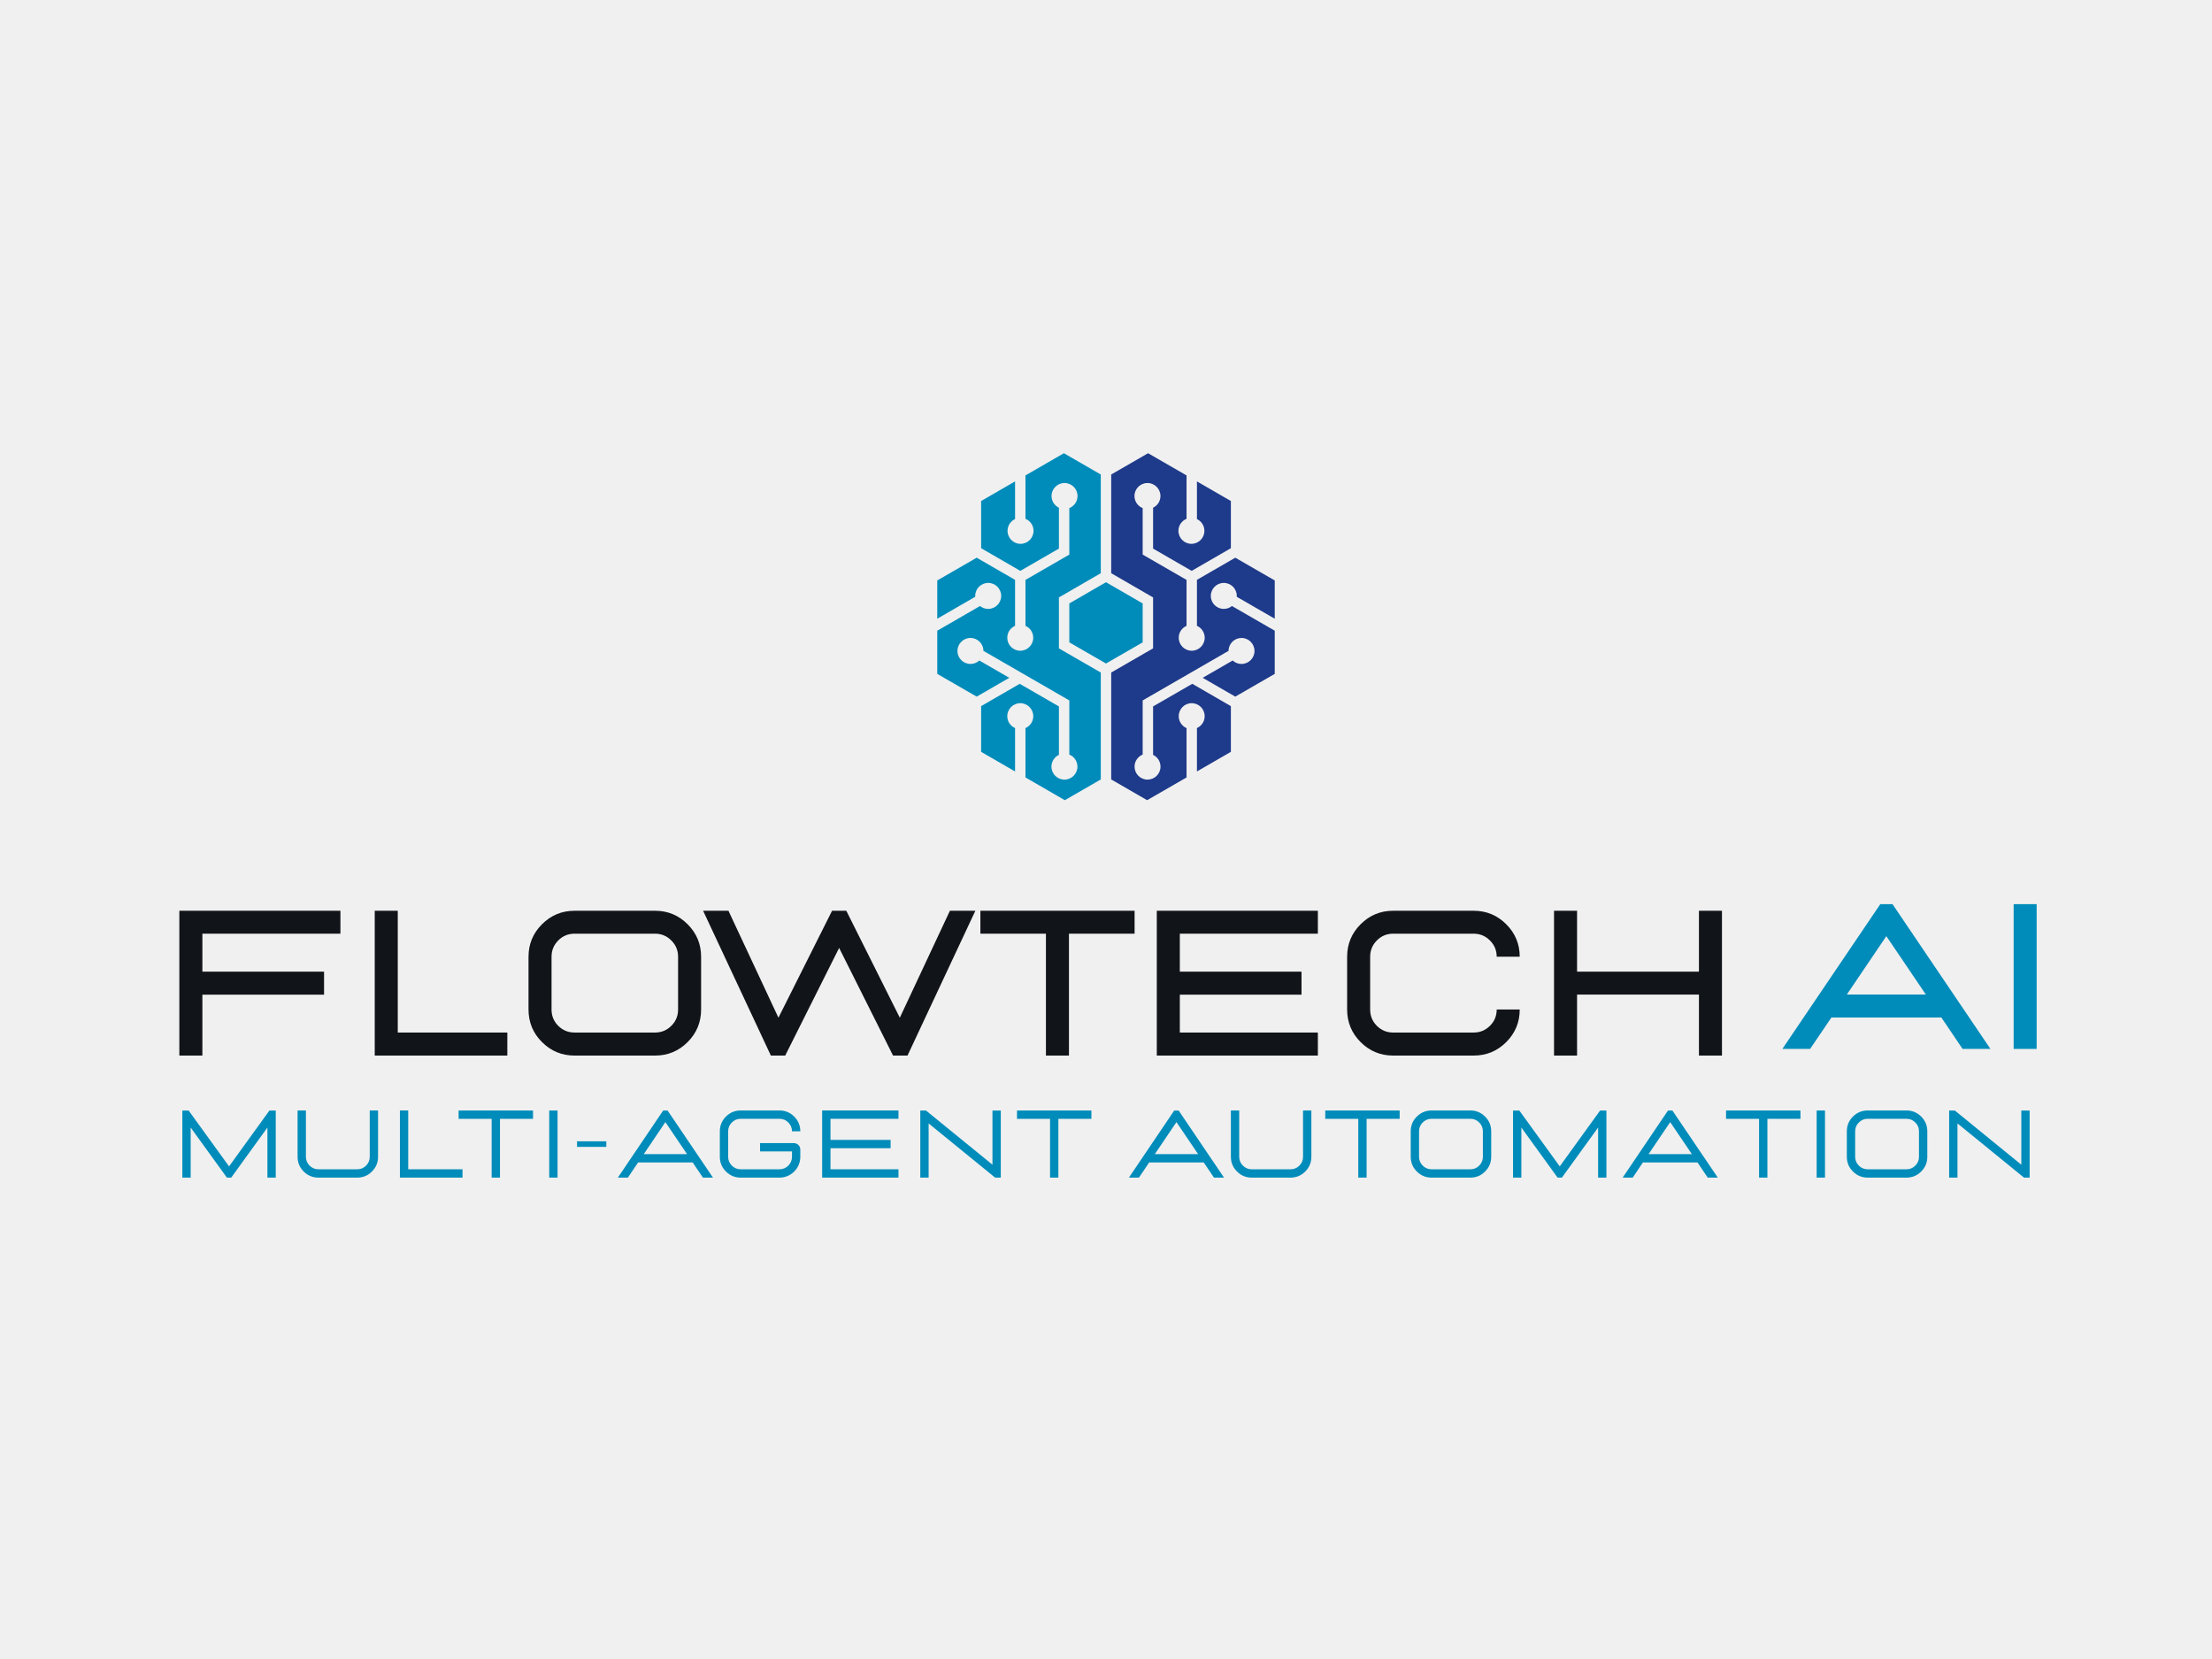
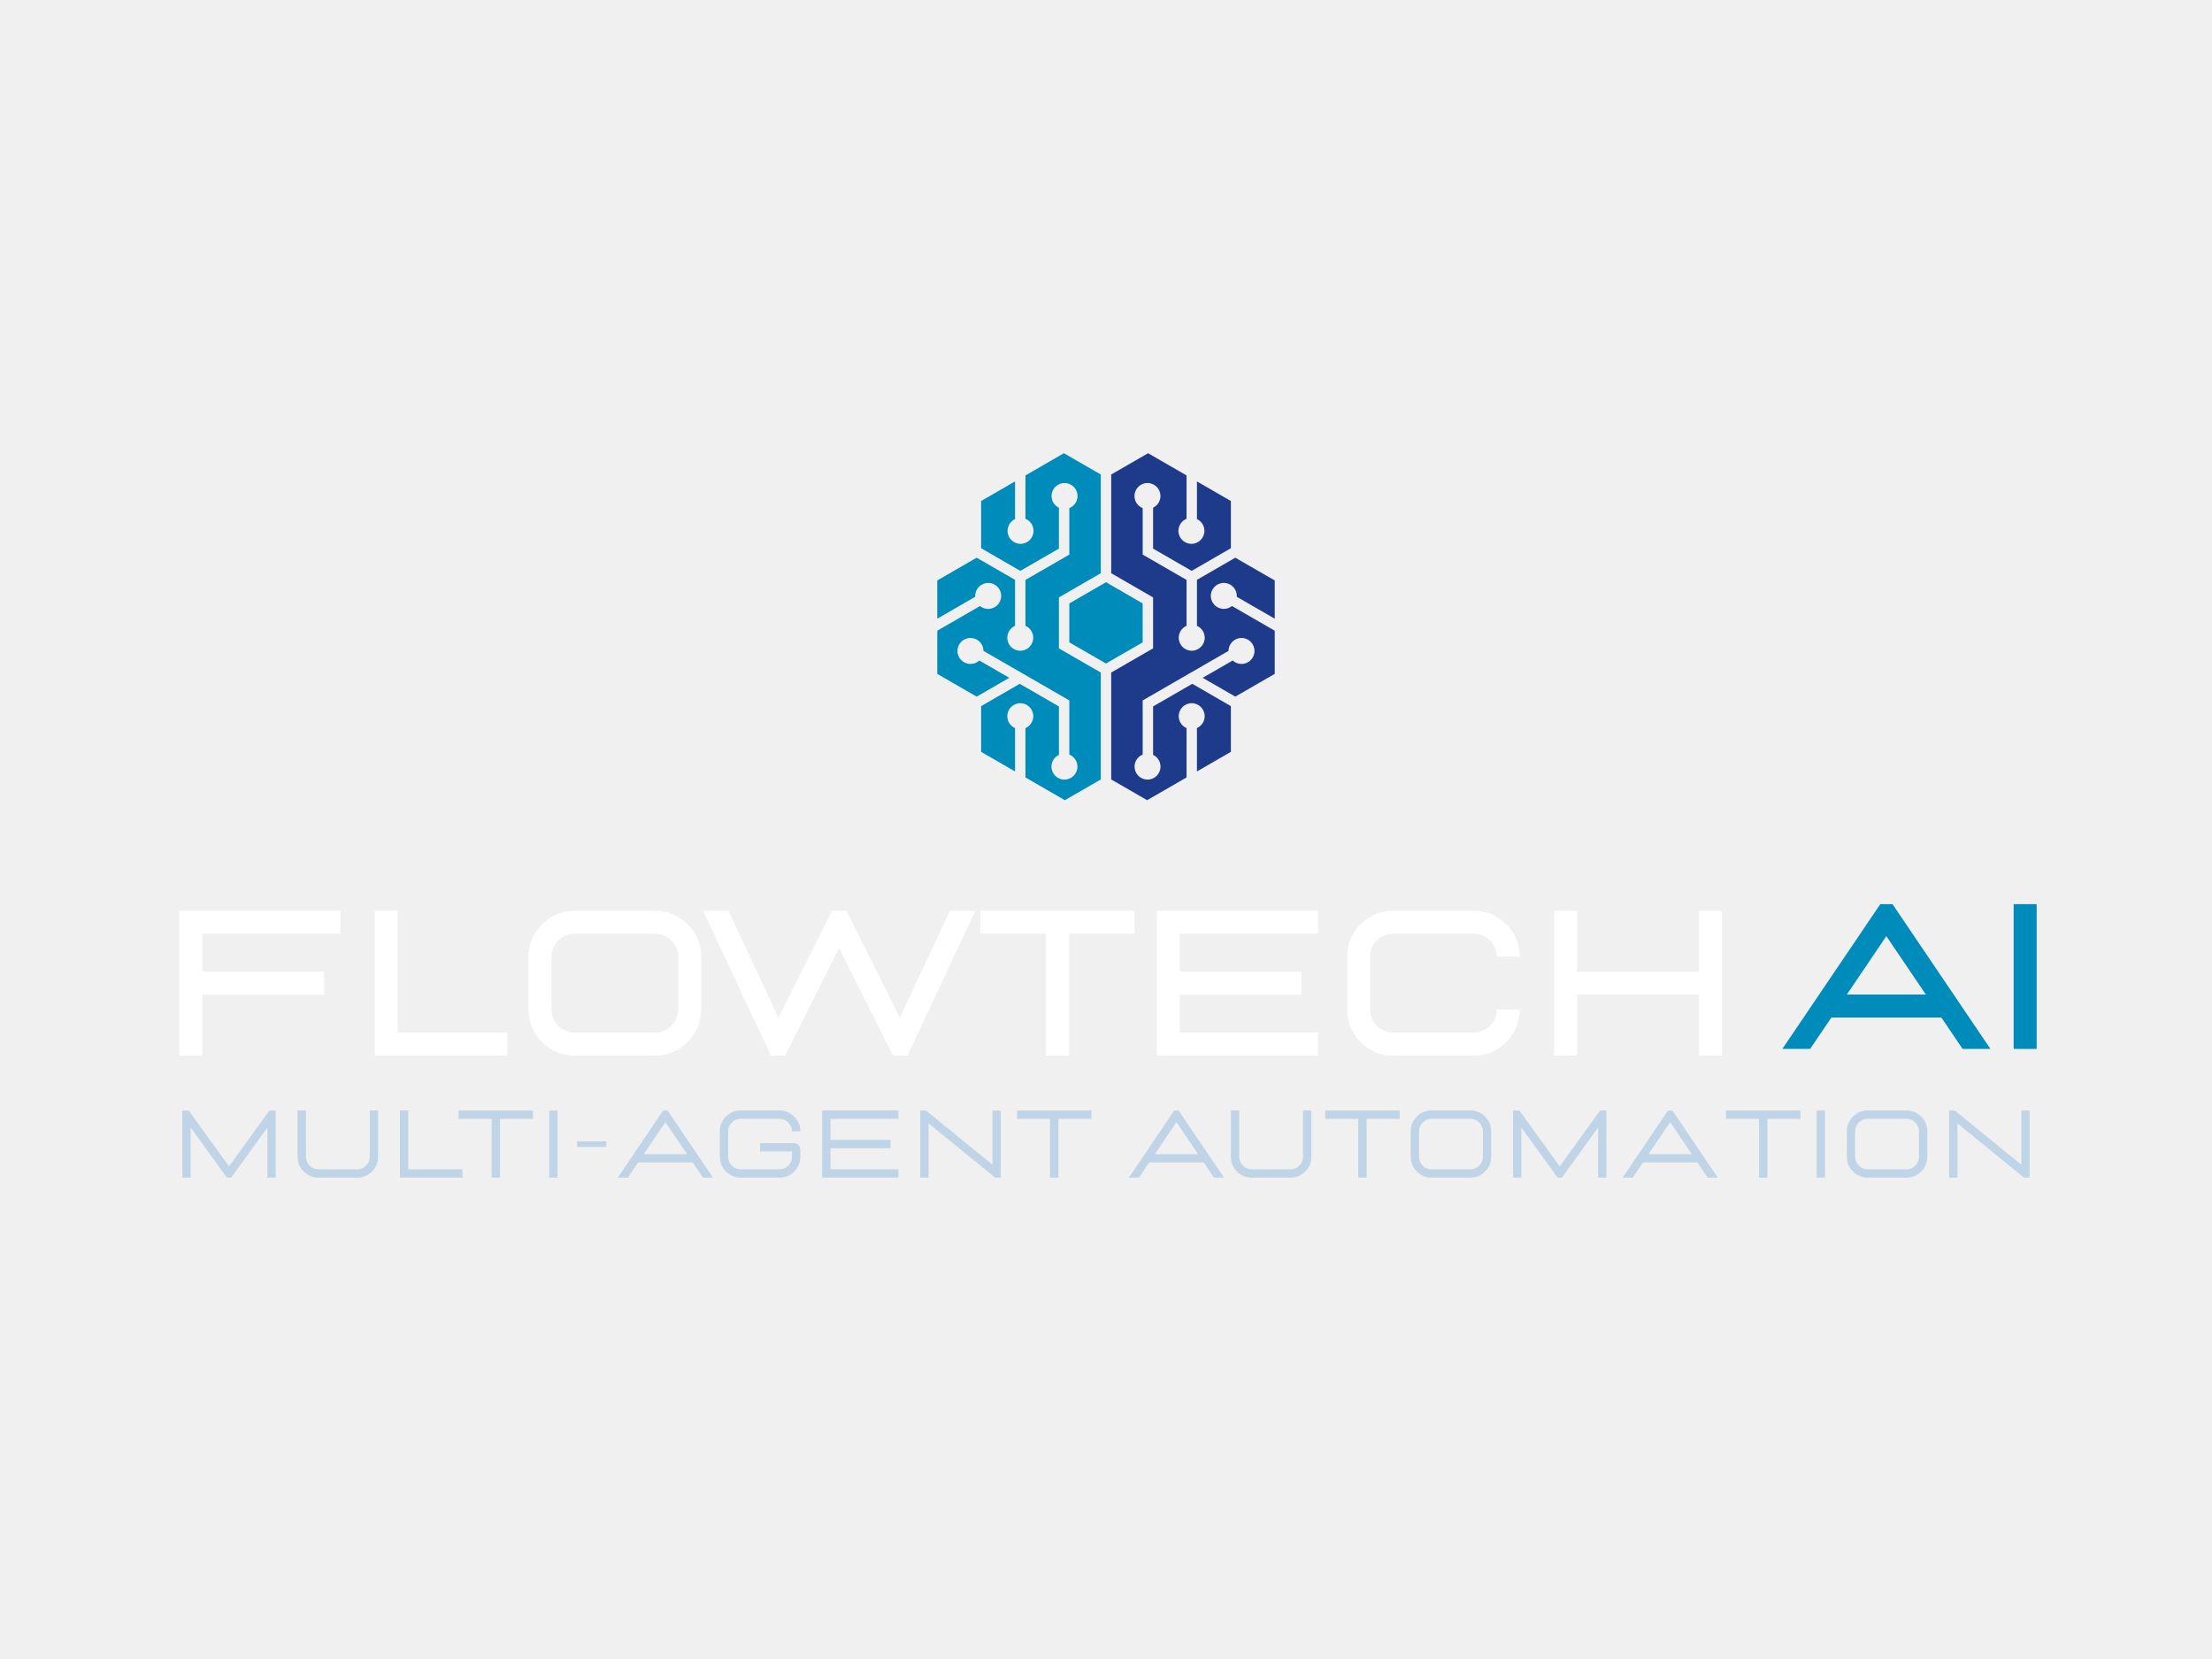
<svg xmlns="http://www.w3.org/2000/svg" width="4000" zoomAndPan="magnify" viewBox="0 0 3000 2250" height="3000" preserveAspectRatio="xMidYMid meet" version="1.0">
  <defs>
    <g />
-     <clipPath id="157cd25fb9">
+     <clipPath id="746cb315aa">
      <path d="M 1271.145 614.645 L 1493 614.645 L 1493 1085.438 L 1271.145 1085.438 Z M 1271.145 614.645 " clip-rule="nonzero" />
    </clipPath>
-     <clipPath id="56d9358410">
+     <clipPath id="4fa33fb243">
      <path d="M 1507 614.645 L 1729 614.645 L 1729 1085.438 L 1507 1085.438 Z M 1507 614.645 " clip-rule="nonzero" />
    </clipPath>
-     <clipPath id="aa95744f9f">
+     <clipPath id="673193160c">
      <path d="M 0.227 243 L 1 243 L 1 244 L 0.227 244 Z M 0.227 243 " clip-rule="nonzero" />
    </clipPath>
-     <clipPath id="8d8bda16ea">
+     <clipPath id="fda7472761">
      <rect x="0" width="454" y="0" height="309" />
    </clipPath>
  </defs>
-   <g fill="#008cba" fill-opacity="1">
+   <g fill="#bfd4e6" fill-opacity="1">
    <g transform="translate(234.6234, 1597.124)">
      <g>
        <path d="M 139.359 0 L 128.062 0 L 128.062 -67.906 L 78.953 0 L 73.109 0 L 23.984 -67.906 L 23.984 0 L 12.688 0 L 12.688 -91 L 21.203 -91 L 76.031 -15.234 L 130.797 -91 L 139.359 -91 Z M 139.359 0 " />
      </g>
    </g>
  </g>
-   <g fill="#008cba" fill-opacity="1">
+   <g fill="#bfd4e6" fill-opacity="1">
    <g transform="translate(394.0764, 1597.124)">
      <g>
        <path d="M 90.438 0 C 98.219 0 104.867 -2.758 110.391 -8.281 C 115.91 -13.801 118.672 -20.453 118.672 -28.234 L 118.672 -91.062 L 107.375 -91.062 L 107.375 -28.234 C 107.375 -23.586 105.723 -19.602 102.422 -16.281 C 99.129 -12.957 95.133 -11.297 90.438 -11.297 L 37.766 -11.297 C 33.109 -11.297 29.117 -12.957 25.797 -16.281 C 22.473 -19.602 20.812 -23.586 20.812 -28.234 L 20.812 -91.062 L 9.516 -91.062 L 9.516 -28.234 C 9.516 -20.453 12.273 -13.801 17.797 -8.281 C 23.316 -2.758 29.973 0 37.766 0 Z M 90.438 0 " />
      </g>
    </g>
  </g>
-   <g fill="#008cba" fill-opacity="1">
+   <g fill="#bfd4e6" fill-opacity="1">
    <g transform="translate(529.6692, 1597.124)">
      <g>
        <path d="M 97.609 0 L 97.609 -11.297 L 23.984 -11.297 L 23.984 -91.062 L 12.688 -91.062 L 12.688 0 Z M 97.609 0 " />
      </g>
    </g>
  </g>
-   <g fill="#008cba" fill-opacity="1">
+   <g fill="#bfd4e6" fill-opacity="1">
    <g transform="translate(620.0798, 1597.124)">
      <g>
        <path d="M 58 0 L 46.703 0 L 46.703 -79.703 L 1.906 -79.703 L 1.906 -91 L 102.812 -91 L 102.812 -79.703 L 58 -79.703 Z M 58 0 " />
      </g>
    </g>
  </g>
-   <g fill="#008cba" fill-opacity="1">
+   <g fill="#bfd4e6" fill-opacity="1">
    <g transform="translate(732.1932, 1597.124)">
      <g>
        <path d="M 23.984 0 L 23.984 -91 L 12.688 -91 L 12.688 0 Z M 23.984 0 " />
      </g>
    </g>
  </g>
-   <g fill="#008cba" fill-opacity="1">
+   <g fill="#bfd4e6" fill-opacity="1">
    <g transform="translate(776.2797, 1597.124)">
      <g>
        <path d="M 6.344 -41.688 L 6.344 -49.25 L 46.016 -49.25 L 46.016 -41.688 Z M 6.344 -41.688 " />
      </g>
    </g>
  </g>
-   <g fill="#008cba" fill-opacity="1">
+   <g fill="#bfd4e6" fill-opacity="1">
    <g transform="translate(836.0403, 1597.124)">
      <g>
        <path d="M 130.922 0 L 117.281 0 L 103.375 -20.562 L 29.375 -20.562 L 15.547 0 L 1.906 0 L 63.391 -91 L 69.359 -91 Z M 95.766 -31.859 L 66.375 -75.266 L 37.062 -31.859 Z M 95.766 -31.859 " />
      </g>
    </g>
  </g>
-   <g fill="#008cba" fill-opacity="1">
+   <g fill="#bfd4e6" fill-opacity="1">
    <g transform="translate(966.7468, 1597.124)">
      <g>
        <path d="M 90.438 0 C 98.008 0 104.672 -2.75 110.422 -8.25 C 115.836 -13.832 118.586 -20.492 118.672 -28.234 L 118.672 -37.953 C 118.672 -40.398 117.801 -42.488 116.062 -44.219 C 114.332 -45.957 112.238 -46.828 109.781 -46.828 L 64.094 -46.828 L 64.094 -35.531 L 107.375 -35.531 L 107.375 -28.234 C 107.375 -23.711 105.723 -19.719 102.422 -16.25 C 98.953 -12.945 94.957 -11.297 90.438 -11.297 L 37.766 -11.297 C 33.109 -11.297 29.117 -12.957 25.797 -16.281 C 22.473 -19.602 20.812 -23.586 20.812 -28.234 L 20.812 -62.828 C 20.812 -67.484 22.473 -71.469 25.797 -74.781 C 29.117 -78.102 33.109 -79.766 37.766 -79.766 L 90.438 -79.766 C 95.133 -79.766 99.129 -78.102 102.422 -74.781 C 105.723 -71.469 107.375 -67.484 107.375 -62.828 L 118.672 -62.828 C 118.672 -70.609 115.91 -77.258 110.391 -82.781 C 104.867 -88.301 98.219 -91.062 90.438 -91.062 L 37.766 -91.062 C 29.973 -91.062 23.316 -88.301 17.797 -82.781 C 12.273 -77.258 9.516 -70.609 9.516 -62.828 L 9.516 -28.234 C 9.516 -20.453 12.273 -13.801 17.797 -8.281 C 23.316 -2.758 29.973 0 37.766 0 Z M 90.438 0 " />
      </g>
    </g>
  </g>
-   <g fill="#008cba" fill-opacity="1">
+   <g fill="#bfd4e6" fill-opacity="1">
    <g transform="translate(1102.34, 1597.124)">
      <g>
        <path d="M 116.203 0 L 12.688 0 L 12.688 -91.062 L 116.203 -91.062 L 116.203 -79.766 L 23.984 -79.766 L 23.984 -51.156 L 105.531 -51.156 L 105.531 -39.859 L 23.984 -39.859 L 23.984 -11.297 L 116.203 -11.297 Z M 116.203 0 " />
      </g>
    </g>
  </g>
-   <g fill="#008cba" fill-opacity="1">
+   <g fill="#bfd4e6" fill-opacity="1">
    <g transform="translate(1235.458, 1597.124)">
      <g>
        <path d="M 121.844 0 L 114.172 0 L 23.984 -73.484 L 23.984 0 L 12.688 0 L 12.688 -91 L 20.375 -91 L 110.547 -17.516 L 110.547 -91 L 121.844 -91 Z M 121.844 0 " />
      </g>
    </g>
  </g>
-   <g fill="#008cba" fill-opacity="1">
+   <g fill="#bfd4e6" fill-opacity="1">
    <g transform="translate(1377.396, 1597.124)">
      <g>
        <path d="M 58 0 L 46.703 0 L 46.703 -79.703 L 1.906 -79.703 L 1.906 -91 L 102.812 -91 L 102.812 -79.703 L 58 -79.703 Z M 58 0 " />
      </g>
    </g>
  </g>
-   <g fill="#008cba" fill-opacity="1">
+   <g fill="#bfd4e6" fill-opacity="1">
    <g transform="translate(1489.51, 1597.124)">
      <g />
    </g>
  </g>
-   <g fill="#008cba" fill-opacity="1">
+   <g fill="#bfd4e6" fill-opacity="1">
    <g transform="translate(1529.154, 1597.124)">
      <g>
        <path d="M 130.922 0 L 117.281 0 L 103.375 -20.562 L 29.375 -20.562 L 15.547 0 L 1.906 0 L 63.391 -91 L 69.359 -91 Z M 95.766 -31.859 L 66.375 -75.266 L 37.062 -31.859 Z M 95.766 -31.859 " />
      </g>
    </g>
  </g>
-   <g fill="#008cba" fill-opacity="1">
+   <g fill="#bfd4e6" fill-opacity="1">
    <g transform="translate(1659.86, 1597.124)">
      <g>
        <path d="M 90.438 0 C 98.219 0 104.867 -2.758 110.391 -8.281 C 115.91 -13.801 118.672 -20.453 118.672 -28.234 L 118.672 -91.062 L 107.375 -91.062 L 107.375 -28.234 C 107.375 -23.586 105.723 -19.602 102.422 -16.281 C 99.129 -12.957 95.133 -11.297 90.438 -11.297 L 37.766 -11.297 C 33.109 -11.297 29.117 -12.957 25.797 -16.281 C 22.473 -19.602 20.812 -23.586 20.812 -28.234 L 20.812 -91.062 L 9.516 -91.062 L 9.516 -28.234 C 9.516 -20.453 12.273 -13.801 17.797 -8.281 C 23.316 -2.758 29.973 0 37.766 0 Z M 90.438 0 " />
      </g>
    </g>
  </g>
-   <g fill="#008cba" fill-opacity="1">
+   <g fill="#bfd4e6" fill-opacity="1">
    <g transform="translate(1795.453, 1597.124)">
      <g>
        <path d="M 58 0 L 46.703 0 L 46.703 -79.703 L 1.906 -79.703 L 1.906 -91 L 102.812 -91 L 102.812 -79.703 L 58 -79.703 Z M 58 0 " />
      </g>
    </g>
  </g>
-   <g fill="#008cba" fill-opacity="1">
+   <g fill="#bfd4e6" fill-opacity="1">
    <g transform="translate(1903.759, 1597.124)">
      <g>
        <path d="M 90.438 0 C 98.219 0 104.867 -2.758 110.391 -8.281 C 115.91 -13.801 118.672 -20.453 118.672 -28.234 L 118.672 -62.828 C 118.672 -70.609 115.91 -77.258 110.391 -82.781 C 104.867 -88.301 98.219 -91.062 90.438 -91.062 L 37.766 -91.062 C 29.973 -91.062 23.316 -88.301 17.797 -82.781 C 12.273 -77.258 9.516 -70.609 9.516 -62.828 L 9.516 -28.234 C 9.516 -20.453 12.273 -13.801 17.797 -8.281 C 23.316 -2.758 29.973 0 37.766 0 Z M 90.438 -11.297 L 37.766 -11.297 C 33.109 -11.297 29.117 -12.957 25.797 -16.281 C 22.473 -19.602 20.812 -23.586 20.812 -28.234 L 20.812 -62.828 C 20.812 -67.484 22.473 -71.469 25.797 -74.781 C 29.117 -78.102 33.109 -79.766 37.766 -79.766 L 90.438 -79.766 C 95.133 -79.766 99.129 -78.102 102.422 -74.781 C 105.723 -71.469 107.375 -67.484 107.375 -62.828 L 107.375 -28.234 C 107.375 -23.586 105.723 -19.602 102.422 -16.281 C 99.129 -12.957 95.133 -11.297 90.438 -11.297 Z M 90.438 -11.297 " />
      </g>
    </g>
  </g>
-   <g fill="#008cba" fill-opacity="1">
+   <g fill="#bfd4e6" fill-opacity="1">
    <g transform="translate(2039.352, 1597.124)">
      <g>
        <path d="M 139.359 0 L 128.062 0 L 128.062 -67.906 L 78.953 0 L 73.109 0 L 23.984 -67.906 L 23.984 0 L 12.688 0 L 12.688 -91 L 21.203 -91 L 76.031 -15.234 L 130.797 -91 L 139.359 -91 Z M 139.359 0 " />
      </g>
    </g>
  </g>
-   <g fill="#008cba" fill-opacity="1">
+   <g fill="#bfd4e6" fill-opacity="1">
    <g transform="translate(2198.805, 1597.124)">
      <g>
        <path d="M 130.922 0 L 117.281 0 L 103.375 -20.562 L 29.375 -20.562 L 15.547 0 L 1.906 0 L 63.391 -91 L 69.359 -91 Z M 95.766 -31.859 L 66.375 -75.266 L 37.062 -31.859 Z M 95.766 -31.859 " />
      </g>
    </g>
  </g>
-   <g fill="#008cba" fill-opacity="1">
+   <g fill="#bfd4e6" fill-opacity="1">
    <g transform="translate(2339.03, 1597.124)">
      <g>
        <path d="M 58 0 L 46.703 0 L 46.703 -79.703 L 1.906 -79.703 L 1.906 -91 L 102.812 -91 L 102.812 -79.703 L 58 -79.703 Z M 58 0 " />
      </g>
    </g>
  </g>
-   <g fill="#008cba" fill-opacity="1">
+   <g fill="#bfd4e6" fill-opacity="1">
    <g transform="translate(2451.143, 1597.124)">
      <g>
        <path d="M 23.984 0 L 23.984 -91 L 12.688 -91 L 12.688 0 Z M 23.984 0 " />
      </g>
    </g>
  </g>
-   <g fill="#008cba" fill-opacity="1">
+   <g fill="#bfd4e6" fill-opacity="1">
    <g transform="translate(2495.23, 1597.124)">
      <g>
        <path d="M 90.438 0 C 98.219 0 104.867 -2.758 110.391 -8.281 C 115.91 -13.801 118.672 -20.453 118.672 -28.234 L 118.672 -62.828 C 118.672 -70.609 115.91 -77.258 110.391 -82.781 C 104.867 -88.301 98.219 -91.062 90.438 -91.062 L 37.766 -91.062 C 29.973 -91.062 23.316 -88.301 17.797 -82.781 C 12.273 -77.258 9.516 -70.609 9.516 -62.828 L 9.516 -28.234 C 9.516 -20.453 12.273 -13.801 17.797 -8.281 C 23.316 -2.758 29.973 0 37.766 0 Z M 90.438 -11.297 L 37.766 -11.297 C 33.109 -11.297 29.117 -12.957 25.797 -16.281 C 22.473 -19.602 20.812 -23.586 20.812 -28.234 L 20.812 -62.828 C 20.812 -67.484 22.473 -71.469 25.797 -74.781 C 29.117 -78.102 33.109 -79.766 37.766 -79.766 L 90.438 -79.766 C 95.133 -79.766 99.129 -78.102 102.422 -74.781 C 105.723 -71.469 107.375 -67.484 107.375 -62.828 L 107.375 -28.234 C 107.375 -23.586 105.723 -19.602 102.422 -16.281 C 99.129 -12.957 95.133 -11.297 90.438 -11.297 Z M 90.438 -11.297 " />
      </g>
    </g>
  </g>
-   <g fill="#008cba" fill-opacity="1">
+   <g fill="#bfd4e6" fill-opacity="1">
    <g transform="translate(2630.823, 1597.124)">
      <g>
        <path d="M 121.844 0 L 114.172 0 L 23.984 -73.484 L 23.984 0 L 12.688 0 L 12.688 -91 L 20.375 -91 L 110.547 -17.516 L 110.547 -91 L 121.844 -91 Z M 121.844 0 " />
      </g>
    </g>
  </g>
  <path fill="#008cba" d="M 1450.258 871.195 L 1499.969 899.887 L 1549.738 871.195 L 1549.738 818.383 L 1499.969 789.633 L 1450.258 818.383 Z M 1450.258 871.195 " fill-opacity="1" fill-rule="evenodd" />
-   <g clip-path="url(#157cd25fb9)">
-     <path fill="#008cba" d="M 1492.941 912.125 L 1436.145 879.336 L 1436.145 810.242 L 1492.941 777.395 L 1492.941 643.543 L 1442.879 614.676 L 1390.77 644.773 L 1390.77 703.617 C 1397.207 706.254 1401.719 712.578 1401.719 719.953 C 1401.719 729.672 1393.812 737.578 1384.094 737.578 C 1374.375 737.578 1366.469 729.672 1366.469 719.953 C 1366.469 712.867 1370.625 706.781 1376.656 703.969 L 1376.656 652.91 L 1330.633 679.492 L 1330.633 743.492 L 1383.801 774.23 L 1436.145 744.02 L 1436.145 688.57 C 1430.234 685.758 1426.133 679.727 1426.133 672.703 C 1426.133 662.98 1434.039 655.078 1443.758 655.078 C 1453.477 655.078 1461.383 662.98 1461.383 672.703 C 1461.383 680.137 1456.758 686.52 1450.258 689.098 L 1450.258 752.156 L 1390.77 786.469 L 1390.77 848.77 C 1396.977 851.523 1401.309 857.727 1401.309 864.93 C 1401.309 874.648 1393.461 882.555 1383.684 882.555 C 1373.965 882.555 1366.117 874.648 1366.117 864.93 C 1366.117 857.727 1370.449 851.523 1376.656 848.77 L 1376.656 786.41 L 1324.602 756.375 L 1271.145 787.23 L 1271.145 839.109 L 1322.672 809.363 L 1322.613 808.191 C 1322.613 798.473 1330.516 790.57 1340.238 790.57 C 1349.957 790.57 1357.863 798.473 1357.863 808.191 C 1357.863 817.914 1349.957 825.816 1340.238 825.816 C 1336.02 825.816 1332.156 824.352 1329.172 821.895 L 1271.145 855.387 L 1271.145 913.938 L 1324.602 944.797 L 1368.871 919.266 L 1328.176 895.789 C 1325.012 898.715 1320.797 900.473 1316.172 900.473 C 1306.453 900.473 1298.547 892.566 1298.547 882.848 C 1298.547 873.129 1306.453 865.223 1316.172 865.223 C 1325.891 865.223 1333.738 873.07 1333.797 882.73 L 1450.258 949.949 L 1450.258 1023.375 C 1456.699 1026.008 1461.266 1032.332 1461.266 1039.711 C 1461.266 1049.43 1453.359 1057.336 1443.641 1057.336 C 1433.922 1057.336 1426.016 1049.43 1426.016 1039.711 C 1426.016 1032.684 1430.176 1026.594 1436.145 1023.785 L 1436.145 958.086 L 1382.98 927.406 L 1330.633 957.68 L 1330.633 1019.684 L 1376.656 1046.27 L 1376.656 987.422 C 1370.449 984.73 1366.117 978.523 1366.117 971.32 C 1366.117 961.602 1374.023 953.695 1383.742 953.695 C 1393.461 953.695 1401.367 961.602 1401.367 971.32 C 1401.367 978.523 1396.977 984.789 1390.77 987.48 L 1390.77 1054.406 L 1444.168 1085.266 L 1492.941 1057.102 Z M 1492.941 912.125 " fill-opacity="1" fill-rule="evenodd" />
-   </g>
-   <g clip-path="url(#56d9358410)">
-     <path fill="#1e3a8a" d="M 1507.055 912.125 L 1507.055 1057.102 L 1555.77 1085.266 L 1609.227 1054.406 L 1609.227 987.48 C 1602.965 984.789 1598.629 978.523 1598.629 971.32 C 1598.629 961.602 1606.477 953.695 1616.195 953.695 C 1625.973 953.695 1633.82 961.602 1633.82 971.32 C 1633.82 978.523 1629.488 984.73 1623.34 987.422 L 1623.34 1046.27 L 1669.363 1019.684 L 1669.363 957.68 L 1617.016 927.406 L 1563.852 958.086 L 1563.852 1023.785 C 1569.824 1026.594 1573.922 1032.684 1573.922 1039.711 C 1573.922 1049.43 1566.074 1057.336 1556.297 1057.336 C 1546.578 1057.336 1538.73 1049.43 1538.73 1039.711 C 1538.73 1032.332 1543.297 1026.008 1549.738 1023.375 L 1549.738 949.949 L 1666.199 882.73 C 1666.258 873.07 1674.105 865.223 1683.766 865.223 C 1693.543 865.223 1701.391 873.129 1701.391 882.848 C 1701.391 892.566 1693.543 900.473 1683.766 900.473 C 1679.141 900.473 1674.984 898.715 1671.82 895.789 L 1631.129 919.266 L 1675.336 944.797 L 1728.852 913.938 L 1728.852 855.387 L 1670.824 821.895 C 1667.781 824.352 1663.918 825.816 1659.758 825.816 C 1650.039 825.816 1642.137 817.914 1642.137 808.191 C 1642.137 798.473 1650.039 790.57 1659.758 790.57 C 1669.48 790.57 1677.383 798.473 1677.383 808.191 L 1677.324 809.363 L 1728.852 839.109 L 1728.852 787.23 L 1675.336 756.375 L 1623.34 786.41 L 1623.34 848.77 C 1629.547 851.523 1633.879 857.727 1633.879 864.93 C 1633.879 874.648 1625.973 882.555 1616.254 882.555 C 1606.535 882.555 1598.629 874.648 1598.629 864.93 C 1598.629 857.727 1602.965 851.523 1609.227 848.77 L 1609.227 786.469 L 1549.738 752.156 L 1549.738 689.098 C 1543.238 686.52 1538.613 680.137 1538.613 672.703 C 1538.613 662.98 1546.52 655.078 1556.238 655.078 C 1565.957 655.078 1573.863 662.98 1573.863 672.703 C 1573.863 679.727 1569.766 685.758 1563.852 688.57 L 1563.852 744.02 L 1616.195 774.23 L 1669.363 743.492 L 1669.363 679.492 L 1623.34 652.91 L 1623.34 703.969 C 1629.312 706.781 1633.469 712.867 1633.469 719.953 C 1633.469 729.672 1625.566 737.578 1615.844 737.578 C 1606.125 737.578 1598.219 729.672 1598.219 719.953 C 1598.219 712.578 1602.789 706.254 1609.227 703.617 L 1609.227 644.773 L 1557.059 614.676 L 1507.055 643.543 L 1507.055 777.395 L 1563.852 810.242 L 1563.852 879.336 Z M 1507.055 912.125 " fill-opacity="1" fill-rule="evenodd" />
-   </g>
-   <g fill="#111418" fill-opacity="1">
+   <g clip-path="url(#746cb315aa)">
+     <path fill="#008cba" d="M 1492.941 912.125 L 1436.145 879.336 L 1436.145 810.242 L 1492.941 777.395 L 1492.941 643.543 L 1442.879 614.676 L 1390.77 644.773 L 1390.77 703.617 C 1397.207 706.254 1401.719 712.578 1401.719 719.953 C 1401.719 729.676 1393.812 737.578 1384.094 737.578 C 1374.375 737.578 1366.469 729.676 1366.469 719.953 C 1366.469 712.871 1370.625 706.781 1376.656 703.969 L 1376.656 652.91 L 1330.633 679.496 L 1330.633 743.492 L 1383.801 774.234 L 1436.145 744.02 L 1436.145 688.57 C 1430.234 685.758 1426.133 679.727 1426.133 672.703 C 1426.133 662.98 1434.039 655.078 1443.758 655.078 C 1453.477 655.078 1461.383 662.98 1461.383 672.703 C 1461.383 680.137 1456.758 686.52 1450.258 689.098 L 1450.258 752.156 L 1390.77 786.469 L 1390.77 848.77 C 1396.977 851.523 1401.309 857.73 1401.309 864.93 C 1401.309 874.652 1393.461 882.555 1383.684 882.555 C 1373.965 882.555 1366.117 874.652 1366.117 864.93 C 1366.117 857.73 1370.449 851.523 1376.656 848.77 L 1376.656 786.41 L 1324.602 756.375 L 1271.145 787.23 L 1271.145 839.109 L 1322.672 809.363 L 1322.613 808.191 C 1322.613 798.473 1330.516 790.57 1340.238 790.57 C 1349.957 790.57 1357.863 798.473 1357.863 808.191 C 1357.863 817.914 1349.957 825.816 1340.238 825.816 C 1336.02 825.816 1332.156 824.355 1329.172 821.895 L 1271.145 855.387 L 1271.145 913.938 L 1324.602 944.797 L 1368.871 919.27 L 1328.176 895.789 C 1325.012 898.715 1320.797 900.473 1316.172 900.473 C 1306.453 900.473 1298.547 892.566 1298.547 882.848 C 1298.547 873.129 1306.453 865.223 1316.172 865.223 C 1325.891 865.223 1333.738 873.07 1333.797 882.73 L 1450.258 949.949 L 1450.258 1023.375 C 1456.699 1026.008 1461.266 1032.332 1461.266 1039.711 C 1461.266 1049.43 1453.359 1057.336 1443.641 1057.336 C 1433.922 1057.336 1426.016 1049.43 1426.016 1039.711 C 1426.016 1032.684 1430.176 1026.594 1436.145 1023.785 L 1436.145 958.09 L 1382.98 927.406 L 1330.633 957.68 L 1330.633 1019.684 L 1376.656 1046.27 L 1376.656 987.422 C 1370.449 984.73 1366.117 978.523 1366.117 971.32 C 1366.117 961.602 1374.023 953.695 1383.742 953.695 C 1393.461 953.695 1401.367 961.602 1401.367 971.32 C 1401.367 978.523 1396.977 984.789 1390.77 987.48 L 1390.77 1054.406 L 1444.168 1085.266 L 1492.941 1057.102 Z M 1492.941 912.125 " fill-opacity="1" fill-rule="evenodd" />
+   </g>
+   <g clip-path="url(#4fa33fb243)">
+     <path fill="#1e3a8a" d="M 1507.055 912.125 L 1507.055 1057.102 L 1555.77 1085.266 L 1609.227 1054.406 L 1609.227 987.48 C 1602.965 984.789 1598.629 978.523 1598.629 971.32 C 1598.629 961.602 1606.477 953.695 1616.195 953.695 C 1625.973 953.695 1633.82 961.602 1633.82 971.32 C 1633.82 978.523 1629.488 984.73 1623.34 987.422 L 1623.34 1046.27 L 1669.363 1019.684 L 1669.363 957.68 L 1617.016 927.406 L 1563.852 958.09 L 1563.852 1023.785 C 1569.824 1026.594 1573.922 1032.684 1573.922 1039.711 C 1573.922 1049.43 1566.074 1057.336 1556.297 1057.336 C 1546.578 1057.336 1538.73 1049.43 1538.73 1039.711 C 1538.73 1032.332 1543.297 1026.008 1549.738 1023.375 L 1549.738 949.949 L 1666.199 882.73 C 1666.258 873.07 1674.105 865.223 1683.766 865.223 C 1693.543 865.223 1701.391 873.129 1701.391 882.848 C 1701.391 892.566 1693.543 900.473 1683.766 900.473 C 1679.141 900.473 1674.984 898.715 1671.82 895.789 L 1631.129 919.27 L 1675.336 944.797 L 1728.852 913.938 L 1728.852 855.387 L 1670.824 821.895 C 1667.781 824.355 1663.918 825.816 1659.758 825.816 C 1650.039 825.816 1642.137 817.914 1642.137 808.191 C 1642.137 798.473 1650.039 790.57 1659.758 790.57 C 1669.48 790.57 1677.383 798.473 1677.383 808.191 L 1677.324 809.363 L 1728.852 839.109 L 1728.852 787.23 L 1675.336 756.375 L 1623.34 786.41 L 1623.34 848.77 C 1629.547 851.523 1633.879 857.73 1633.879 864.93 C 1633.879 874.652 1625.973 882.555 1616.254 882.555 C 1606.535 882.555 1598.629 874.652 1598.629 864.93 C 1598.629 857.73 1602.965 851.523 1609.227 848.77 L 1609.227 786.469 L 1549.738 752.156 L 1549.738 689.098 C 1543.238 686.52 1538.613 680.137 1538.613 672.703 C 1538.613 662.98 1546.52 655.078 1556.238 655.078 C 1565.957 655.078 1573.863 662.98 1573.863 672.703 C 1573.863 679.727 1569.766 685.758 1563.852 688.57 L 1563.852 744.02 L 1616.195 774.234 L 1669.363 743.492 L 1669.363 679.496 L 1623.34 652.91 L 1623.34 703.969 C 1629.312 706.781 1633.469 712.871 1633.469 719.953 C 1633.469 729.676 1625.566 737.578 1615.844 737.578 C 1606.125 737.578 1598.219 729.676 1598.219 719.953 C 1598.219 712.578 1602.789 706.254 1609.227 703.617 L 1609.227 644.773 L 1557.059 614.676 L 1507.055 643.543 L 1507.055 777.395 L 1563.852 810.242 L 1563.852 879.336 Z M 1507.055 912.125 " fill-opacity="1" fill-rule="evenodd" />
+   </g>
+   <g fill="#ffffff" fill-opacity="1">
    <g transform="translate(215.8457, 1431.61)">
      <g>
        <path d="M 58.625 0 L 27.391 0 L 27.391 -196.406 L 245.844 -196.406 L 245.844 -165.312 L 58.625 -165.312 L 58.625 -113.812 L 223.656 -113.812 L 223.656 -82.594 L 58.625 -82.594 Z M 58.625 0 " />
      </g>
    </g>
  </g>
-   <g fill="#111418" fill-opacity="1">
+   <g fill="#ffffff" fill-opacity="1">
    <g transform="translate(480.8387, 1431.61)">
      <g>
        <path d="M 207.219 0 L 207.219 -31.234 L 58.625 -31.234 L 58.625 -196.406 L 27.391 -196.406 L 27.391 0 Z M 207.219 0 " />
      </g>
    </g>
  </g>
-   <g fill="#111418" fill-opacity="1">
+   <g fill="#ffffff" fill-opacity="1">
    <g transform="translate(696.2506, 1431.61)">
      <g>
        <path d="M 192.156 0 C 209.414 0 224.141 -6.094 236.328 -18.281 C 248.516 -30.469 254.609 -45.191 254.609 -62.453 L 254.609 -134.094 C 254.609 -151.25 248.516 -165.922 236.328 -178.109 C 224.141 -190.305 209.414 -196.406 192.156 -196.406 L 83 -196.406 C 65.738 -196.406 51.016 -190.305 38.828 -178.109 C 26.641 -165.922 20.547 -151.25 20.547 -134.094 L 20.547 -62.453 C 20.547 -45.191 26.641 -30.469 38.828 -18.281 C 51.016 -6.094 65.738 0 83 0 Z M 192.156 -31.234 L 83 -31.234 C 74.32 -31.234 66.945 -34.266 60.875 -40.328 C 54.801 -46.398 51.766 -53.773 51.766 -62.453 L 51.766 -134.094 C 51.766 -142.676 54.801 -150.023 60.875 -156.141 C 66.945 -162.254 74.32 -165.312 83 -165.312 L 192.156 -165.312 C 200.738 -165.312 208.086 -162.254 214.203 -156.141 C 220.328 -150.023 223.391 -142.676 223.391 -134.094 L 223.391 -62.453 C 223.391 -53.773 220.328 -46.398 214.203 -40.328 C 208.086 -34.266 200.738 -31.234 192.156 -31.234 Z M 192.156 -31.234 " />
      </g>
    </g>
  </g>
-   <g fill="#111418" fill-opacity="1">
+   <g fill="#ffffff" fill-opacity="1">
    <g transform="translate(949.4647, 1431.61)">
      <g>
        <path d="M 281.328 0 L 261.734 0 L 188.594 -146 L 115.453 0 L 96.016 0 L 4.109 -196.406 L 38.484 -196.406 L 106.281 -51.359 L 179.016 -196.406 L 198.328 -196.406 L 270.906 -51.359 L 338.844 -196.406 L 373.359 -196.406 Z M 281.328 0 " />
      </g>
    </g>
  </g>
-   <g fill="#111418" fill-opacity="1">
+   <g fill="#ffffff" fill-opacity="1">
    <g transform="translate(1325.536, 1431.61)">
      <g>
        <path d="M 124.219 0 L 93 0 L 93 -165.312 L 4.109 -165.312 L 4.109 -196.406 L 213.25 -196.406 L 213.25 -165.312 L 124.219 -165.312 Z M 124.219 0 " />
      </g>
    </g>
  </g>
-   <g fill="#111418" fill-opacity="1">
+   <g fill="#ffffff" fill-opacity="1">
    <g transform="translate(1541.496, 1431.61)">
      <g>
        <path d="M 245.844 0 L 27.391 0 L 27.391 -196.406 L 245.844 -196.406 L 245.844 -165.312 L 58.625 -165.312 L 58.625 -113.812 L 223.656 -113.812 L 223.656 -82.594 L 58.625 -82.594 L 58.625 -31.234 L 245.844 -31.234 Z M 245.844 0 " />
      </g>
    </g>
  </g>
-   <g fill="#111418" fill-opacity="1">
+   <g fill="#ffffff" fill-opacity="1">
    <g transform="translate(1806.489, 1431.61)">
      <g>
        <path d="M 192.156 0 C 209.414 0 224.141 -6.094 236.328 -18.281 C 248.516 -30.469 254.609 -45.191 254.609 -62.453 L 223.391 -62.453 C 223.391 -53.773 220.328 -46.398 214.203 -40.328 C 208.086 -34.266 200.738 -31.234 192.156 -31.234 L 83 -31.234 C 74.32 -31.234 66.945 -34.266 60.875 -40.328 C 54.801 -46.398 51.766 -53.773 51.766 -62.453 L 51.766 -134.094 C 51.766 -142.676 54.801 -150.023 60.875 -156.141 C 66.945 -162.254 74.32 -165.312 83 -165.312 L 192.156 -165.312 C 200.738 -165.312 208.086 -162.254 214.203 -156.141 C 220.328 -150.023 223.391 -142.676 223.391 -134.094 L 254.609 -134.094 C 254.609 -151.25 248.516 -165.922 236.328 -178.109 C 224.141 -190.305 209.414 -196.406 192.156 -196.406 L 83 -196.406 C 65.738 -196.406 51.016 -190.305 38.828 -178.109 C 26.641 -165.922 20.547 -151.25 20.547 -134.094 L 20.547 -62.453 C 20.547 -45.191 26.641 -30.469 38.828 -18.281 C 51.016 -6.094 65.738 0 83 0 Z M 192.156 0 " />
      </g>
    </g>
  </g>
-   <g fill="#111418" fill-opacity="1">
+   <g fill="#ffffff" fill-opacity="1">
    <g transform="translate(2080.247, 1431.61)">
      <g>
        <path d="M 255.156 0 L 223.938 0 L 223.938 -82.719 L 58.625 -82.719 L 58.625 0 L 27.391 0 L 27.391 -196.406 L 58.625 -196.406 L 58.625 -113.812 L 223.938 -113.812 L 223.938 -196.406 L 255.156 -196.406 Z M 255.156 0 " />
      </g>
    </g>
  </g>
-   <g fill="#111418" fill-opacity="1">
+   <g fill="#ffffff" fill-opacity="1">
    <g transform="translate(2361.404, 1431.61)">
      <g />
    </g>
  </g>
  <g transform="matrix(1, 0, 0, 1, 2343, 1179)">
-     <g clip-path="url(#8d8bda16ea)">
-       <g clip-path="url(#aa95744f9f)">
+     <g clip-path="url(#fda7472761)">
+       <g clip-path="url(#673193160c)">
        <g fill="#008cba" fill-opacity="1">
          <g transform="translate(0.398032, 243.5884)">
            <g />
          </g>
        </g>
      </g>
      <g fill="#008cba" fill-opacity="1">
        <g transform="translate(70.18484, 243.5884)">
          <g>
            <path d="M 286.328 0 L 248.531 0 L 219.781 -42.594 L 70.656 -42.594 L 41.766 0 L 4.109 0 L 136.938 -196.359 L 153.5 -196.359 Z M 198.688 -73.812 L 145.141 -152.953 L 91.609 -73.812 Z M 198.688 -73.812 " />
          </g>
        </g>
      </g>
      <g fill="#008cba" fill-opacity="1">
        <g transform="translate(360.5916, 243.5884)">
          <g>
            <path d="M 58.609 0 L 58.609 -196.359 L 27.391 -196.359 L 27.391 0 Z M 58.609 0 " />
          </g>
        </g>
      </g>
    </g>
  </g>
</svg>
